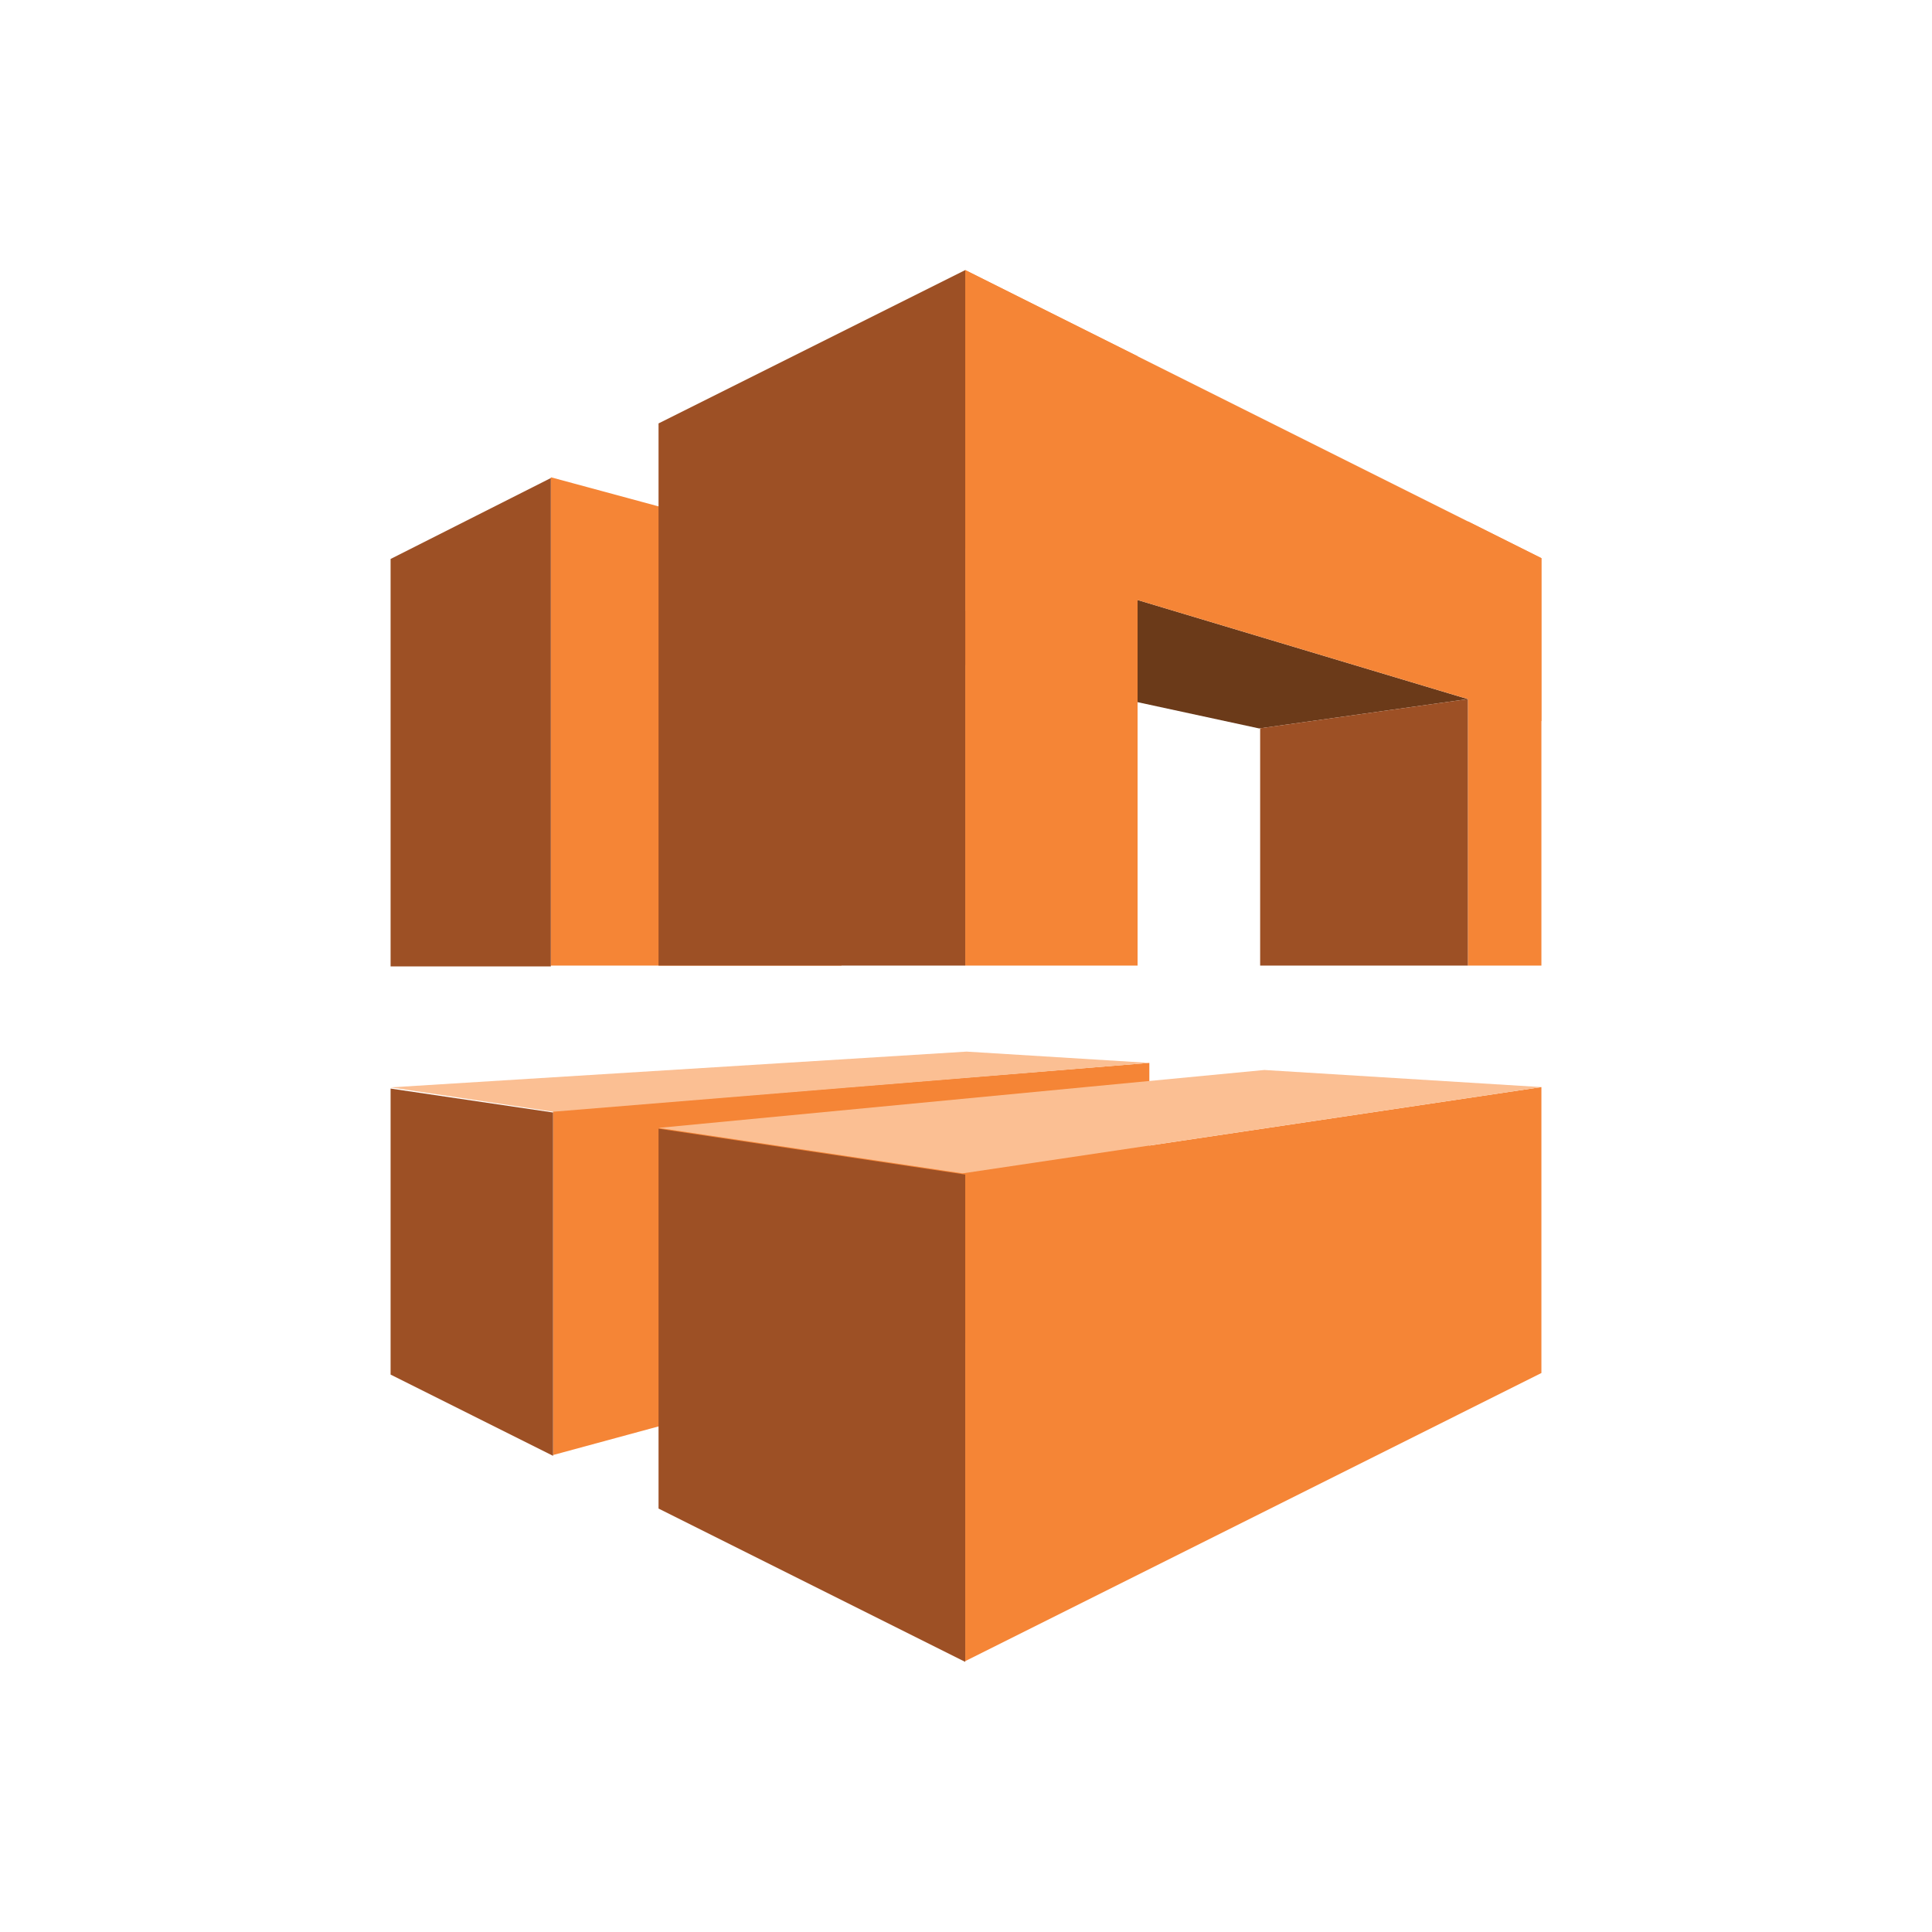
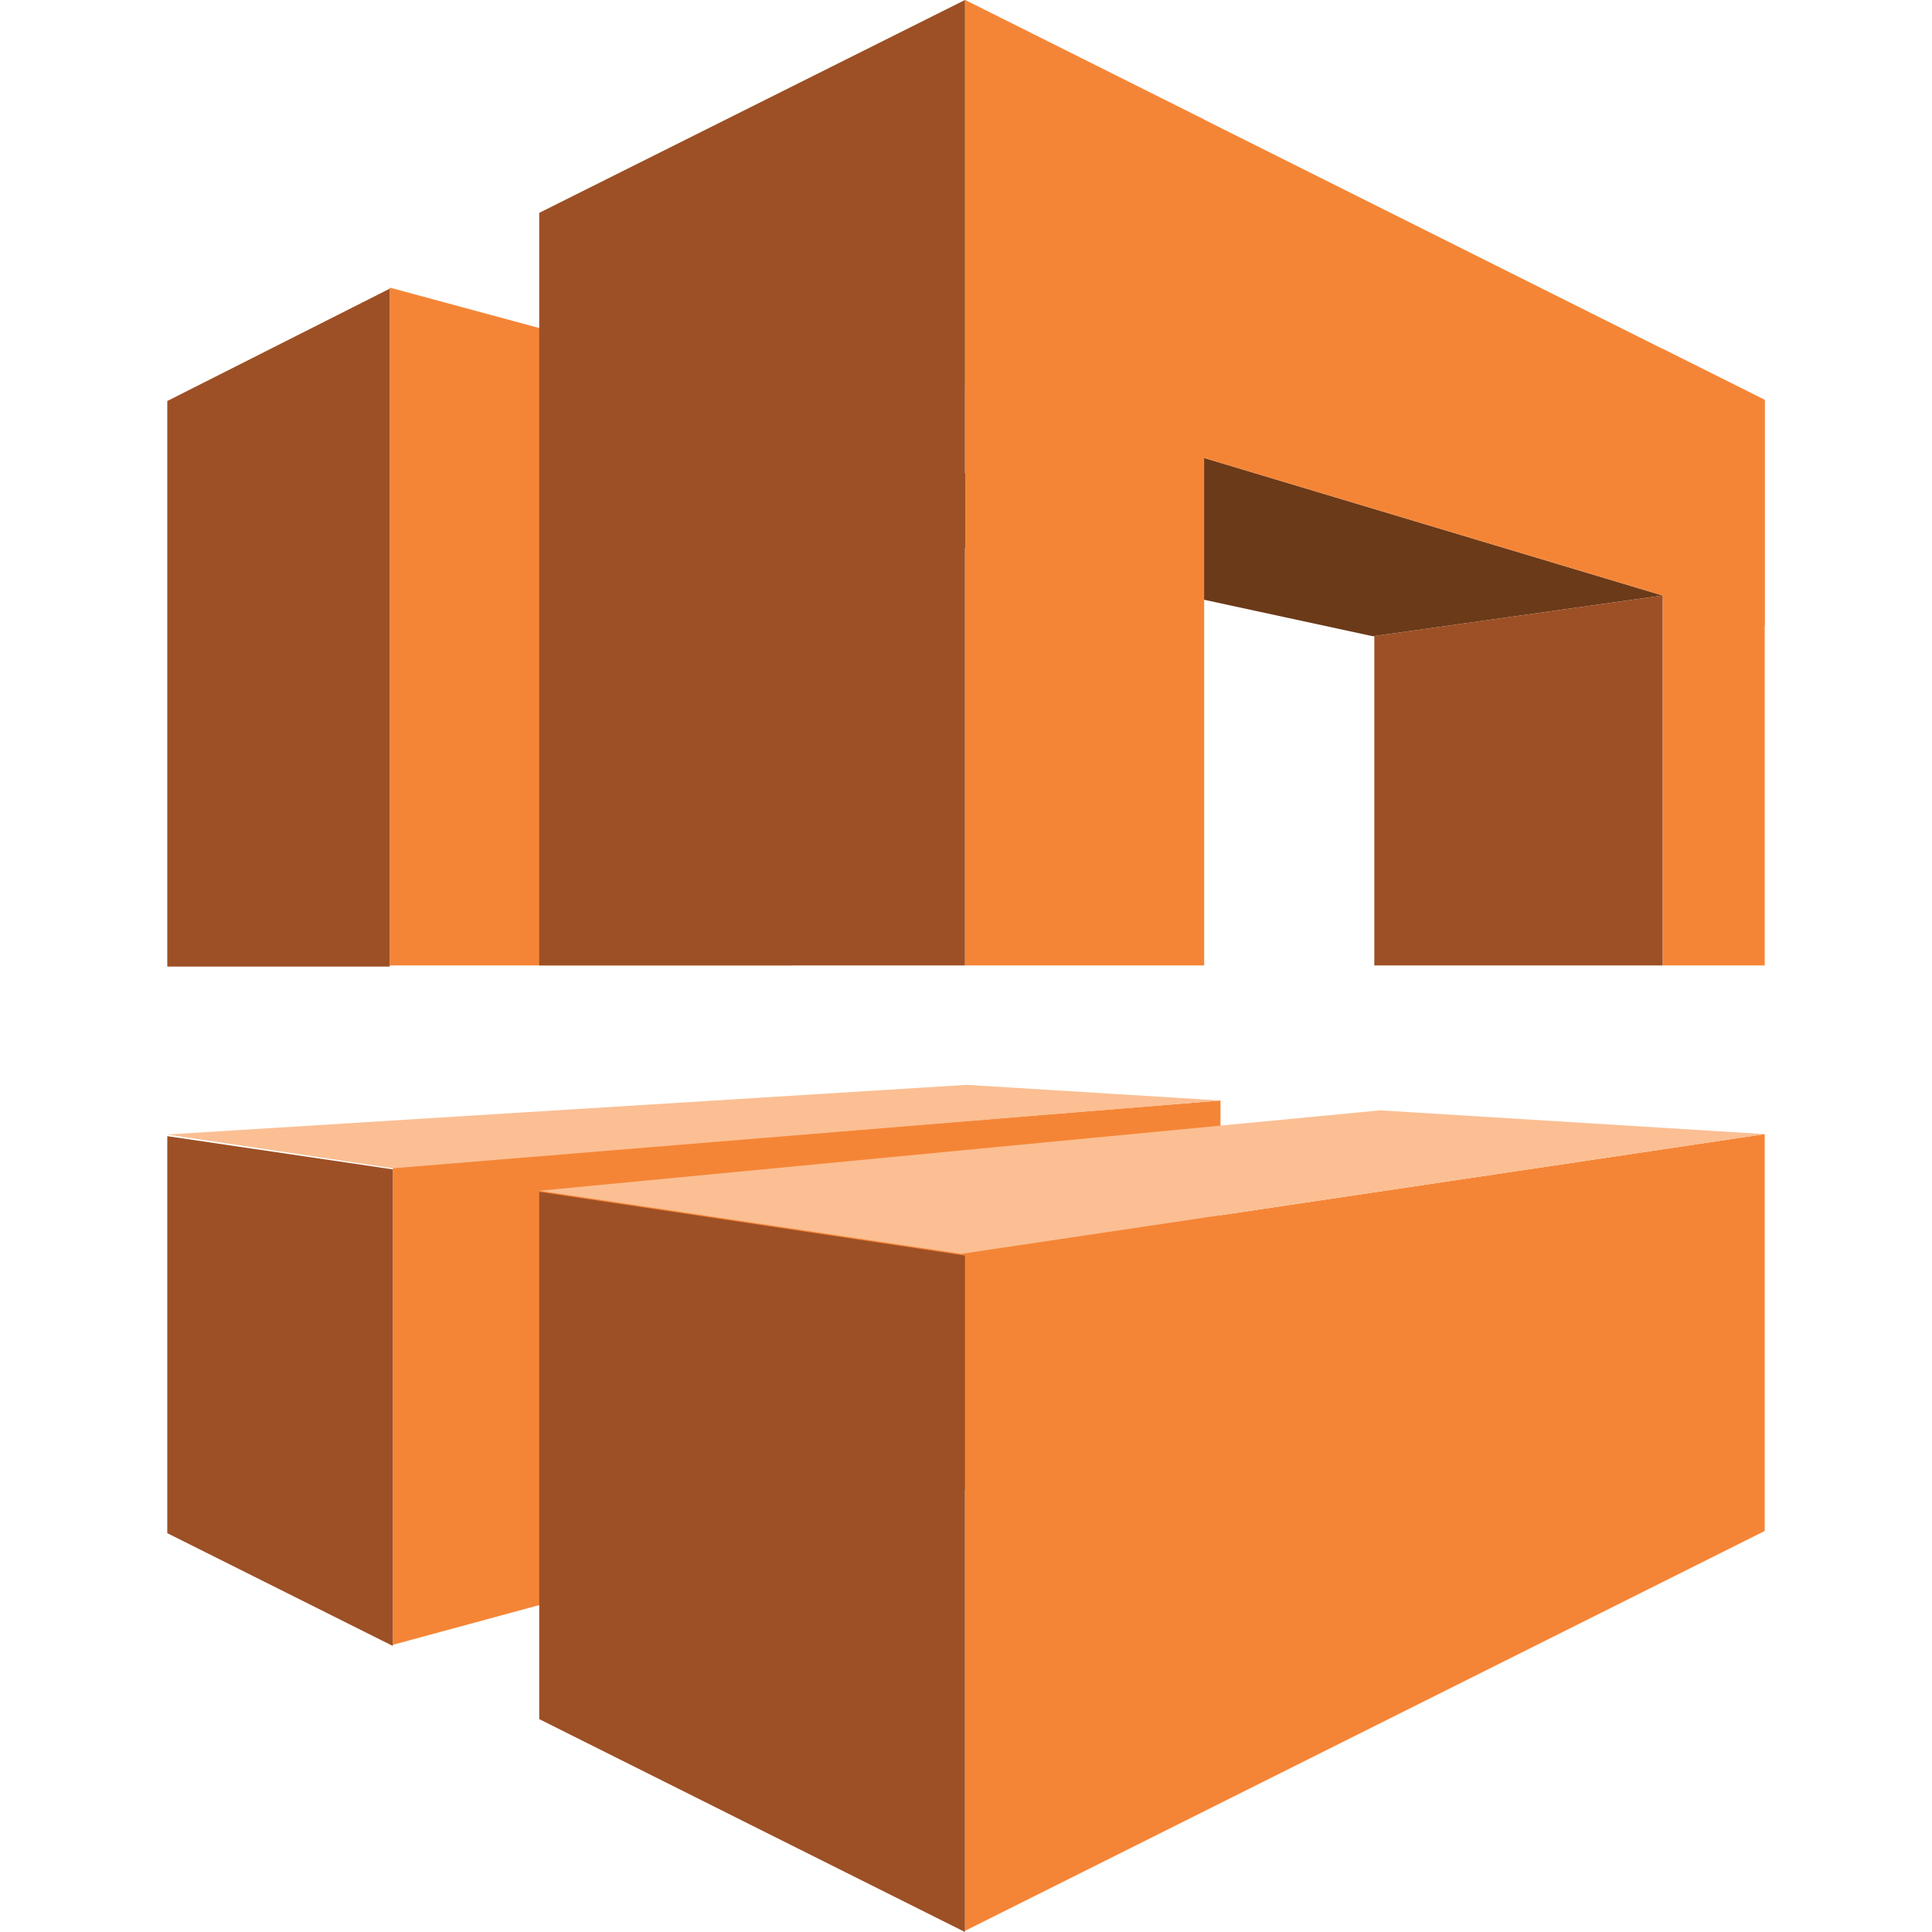
- <svg xmlns="http://www.w3.org/2000/svg" version="1.2" baseProfile="tiny" x="0px" y="0px" width="100px" height="100px" viewBox="0 0 100 100" xml:space="preserve">
-   <g id="Layer_3">
- </g>
-   <g id="Layer_1">
-     <g>
-       <polygon fill="#F58536" points="59.49,55.015 28.627,57.502 28.627,75.312 59.49,66.936   " />
-       <polygon fill="#F58536" points="43.553,49.979 28.512,49.979 28.512,24.703 43.553,28.771   " />
-       <polygon fill="#6B3A19" points="44.025,33.132 55.795,30.13 75.975,36.184 65.173,37.704   " />
-       <polygon fill="#F58536" points="58.881,49.979 49.961,49.979 49.961,13.979 58.881,18.439   " />
-       <polygon fill="#F58536" points="75.975,49.979 79.783,49.979 79.783,28.891 75.975,26.986   " />
-       <polygon fill="#F58536" points="79.783,37.326 49.961,28.381 49.961,13.979 79.783,28.891   " />
-       <polygon fill="#9D5025" points="34.086,49.979 49.961,49.979 49.961,13.979 34.086,21.916   " />
-       <polygon fill="#9D5025" points="28.512,24.743 20.217,28.932 20.217,50.02 28.512,50.02   " />
-       <polygon fill="#9D5025" points="65.225,49.979 75.975,49.979 75.975,36.184 65.225,37.696   " />
-       <polygon fill="#F58536" points="79.783,56.268 49.961,60.714 49.961,85.979 79.783,71.067   " />
-       <polygon fill="#9D5025" points="34.086,58.42 49.961,60.796 49.961,86.02 34.086,78.082   " />
-       <polygon fill="#9D5025" points="20.217,56.344 28.627,57.583 28.627,75.354 20.217,71.148   " />
-       <polygon fill="#FBBF93" points="79.783,56.268 65.443,55.382 34.086,58.38 49.82,60.734   " />
-       <polygon fill="#FBBF93" points="59.49,55.015 50.031,54.431 20.217,56.283 28.627,57.543   " />
+ <svg xmlns="http://www.w3.org/2000/svg" version="1.2" x="0px" y="0px" width="100px" height="100px" viewBox="0 0 100 100" xml:space="preserve" id="svg2">
+   <defs id="defs39" />
+   <g id="Layer_3" transform="matrix(1.388098,0,0,1.388098,-7.846186,-33.38423)" />
+   <g id="Layer_1" transform="matrix(1.388098,0,0,1.388098,-19.40492,-19.40423)">
+     <g id="g6">
+       <polygon points="59.49,66.936 59.49,55.015 28.627,57.502 28.627,75.312 " id="polygon8" style="fill:#f58536" />
+       <polygon points="43.553,28.771 43.553,49.979 28.512,49.979 28.512,24.703 " id="polygon10" style="fill:#f58536" />
+       <polygon points="65.173,37.704 44.025,33.132 55.795,30.13 75.975,36.184 " id="polygon12" style="fill:#6b3a19" />
+       <polygon points="58.881,18.439 58.881,49.979 49.961,49.979 49.961,13.979 " id="polygon14" style="fill:#f58536" />
+       <polygon points="75.975,26.986 75.975,49.979 79.783,49.979 79.783,28.891 " id="polygon16" style="fill:#f58536" />
+       <polygon points="79.783,28.891 79.783,37.326 49.961,28.381 49.961,13.979 " id="polygon18" style="fill:#f58536" />
+       <polygon points="34.086,21.916 34.086,49.979 49.961,49.979 49.961,13.979 " id="polygon20" style="fill:#9d5025" />
+       <polygon points="28.512,50.02 28.512,24.743 20.217,28.932 20.217,50.02 " id="polygon22" style="fill:#9d5025" />
+       <polygon points="65.225,37.696 65.225,49.979 75.975,49.979 75.975,36.184 " id="polygon24" style="fill:#9d5025" />
+       <polygon points="79.783,71.067 79.783,56.268 49.961,60.714 49.961,85.979 " id="polygon26" style="fill:#f58536" />
+       <polygon points="34.086,78.082 34.086,58.42 49.961,60.796 49.961,86.02 " id="polygon28" style="fill:#9d5025" />
+       <polygon points="20.217,71.148 20.217,56.344 28.627,57.583 28.627,75.354 " id="polygon30" style="fill:#9d5025" />
+       <polygon points="49.82,60.734 79.783,56.268 65.443,55.382 34.086,58.38 " id="polygon32" style="fill:#fbbf93" />
+       <polygon points="28.627,57.543 59.49,55.015 50.031,54.431 20.217,56.283 " id="polygon34" style="fill:#fbbf93" />
    </g>
  </g>
-   <g id="nyt_x5F_exporter_x5F_info" display="none">
- </g>
+   <g id="nyt_x5F_exporter_x5F_info" display="none" />
</svg>
